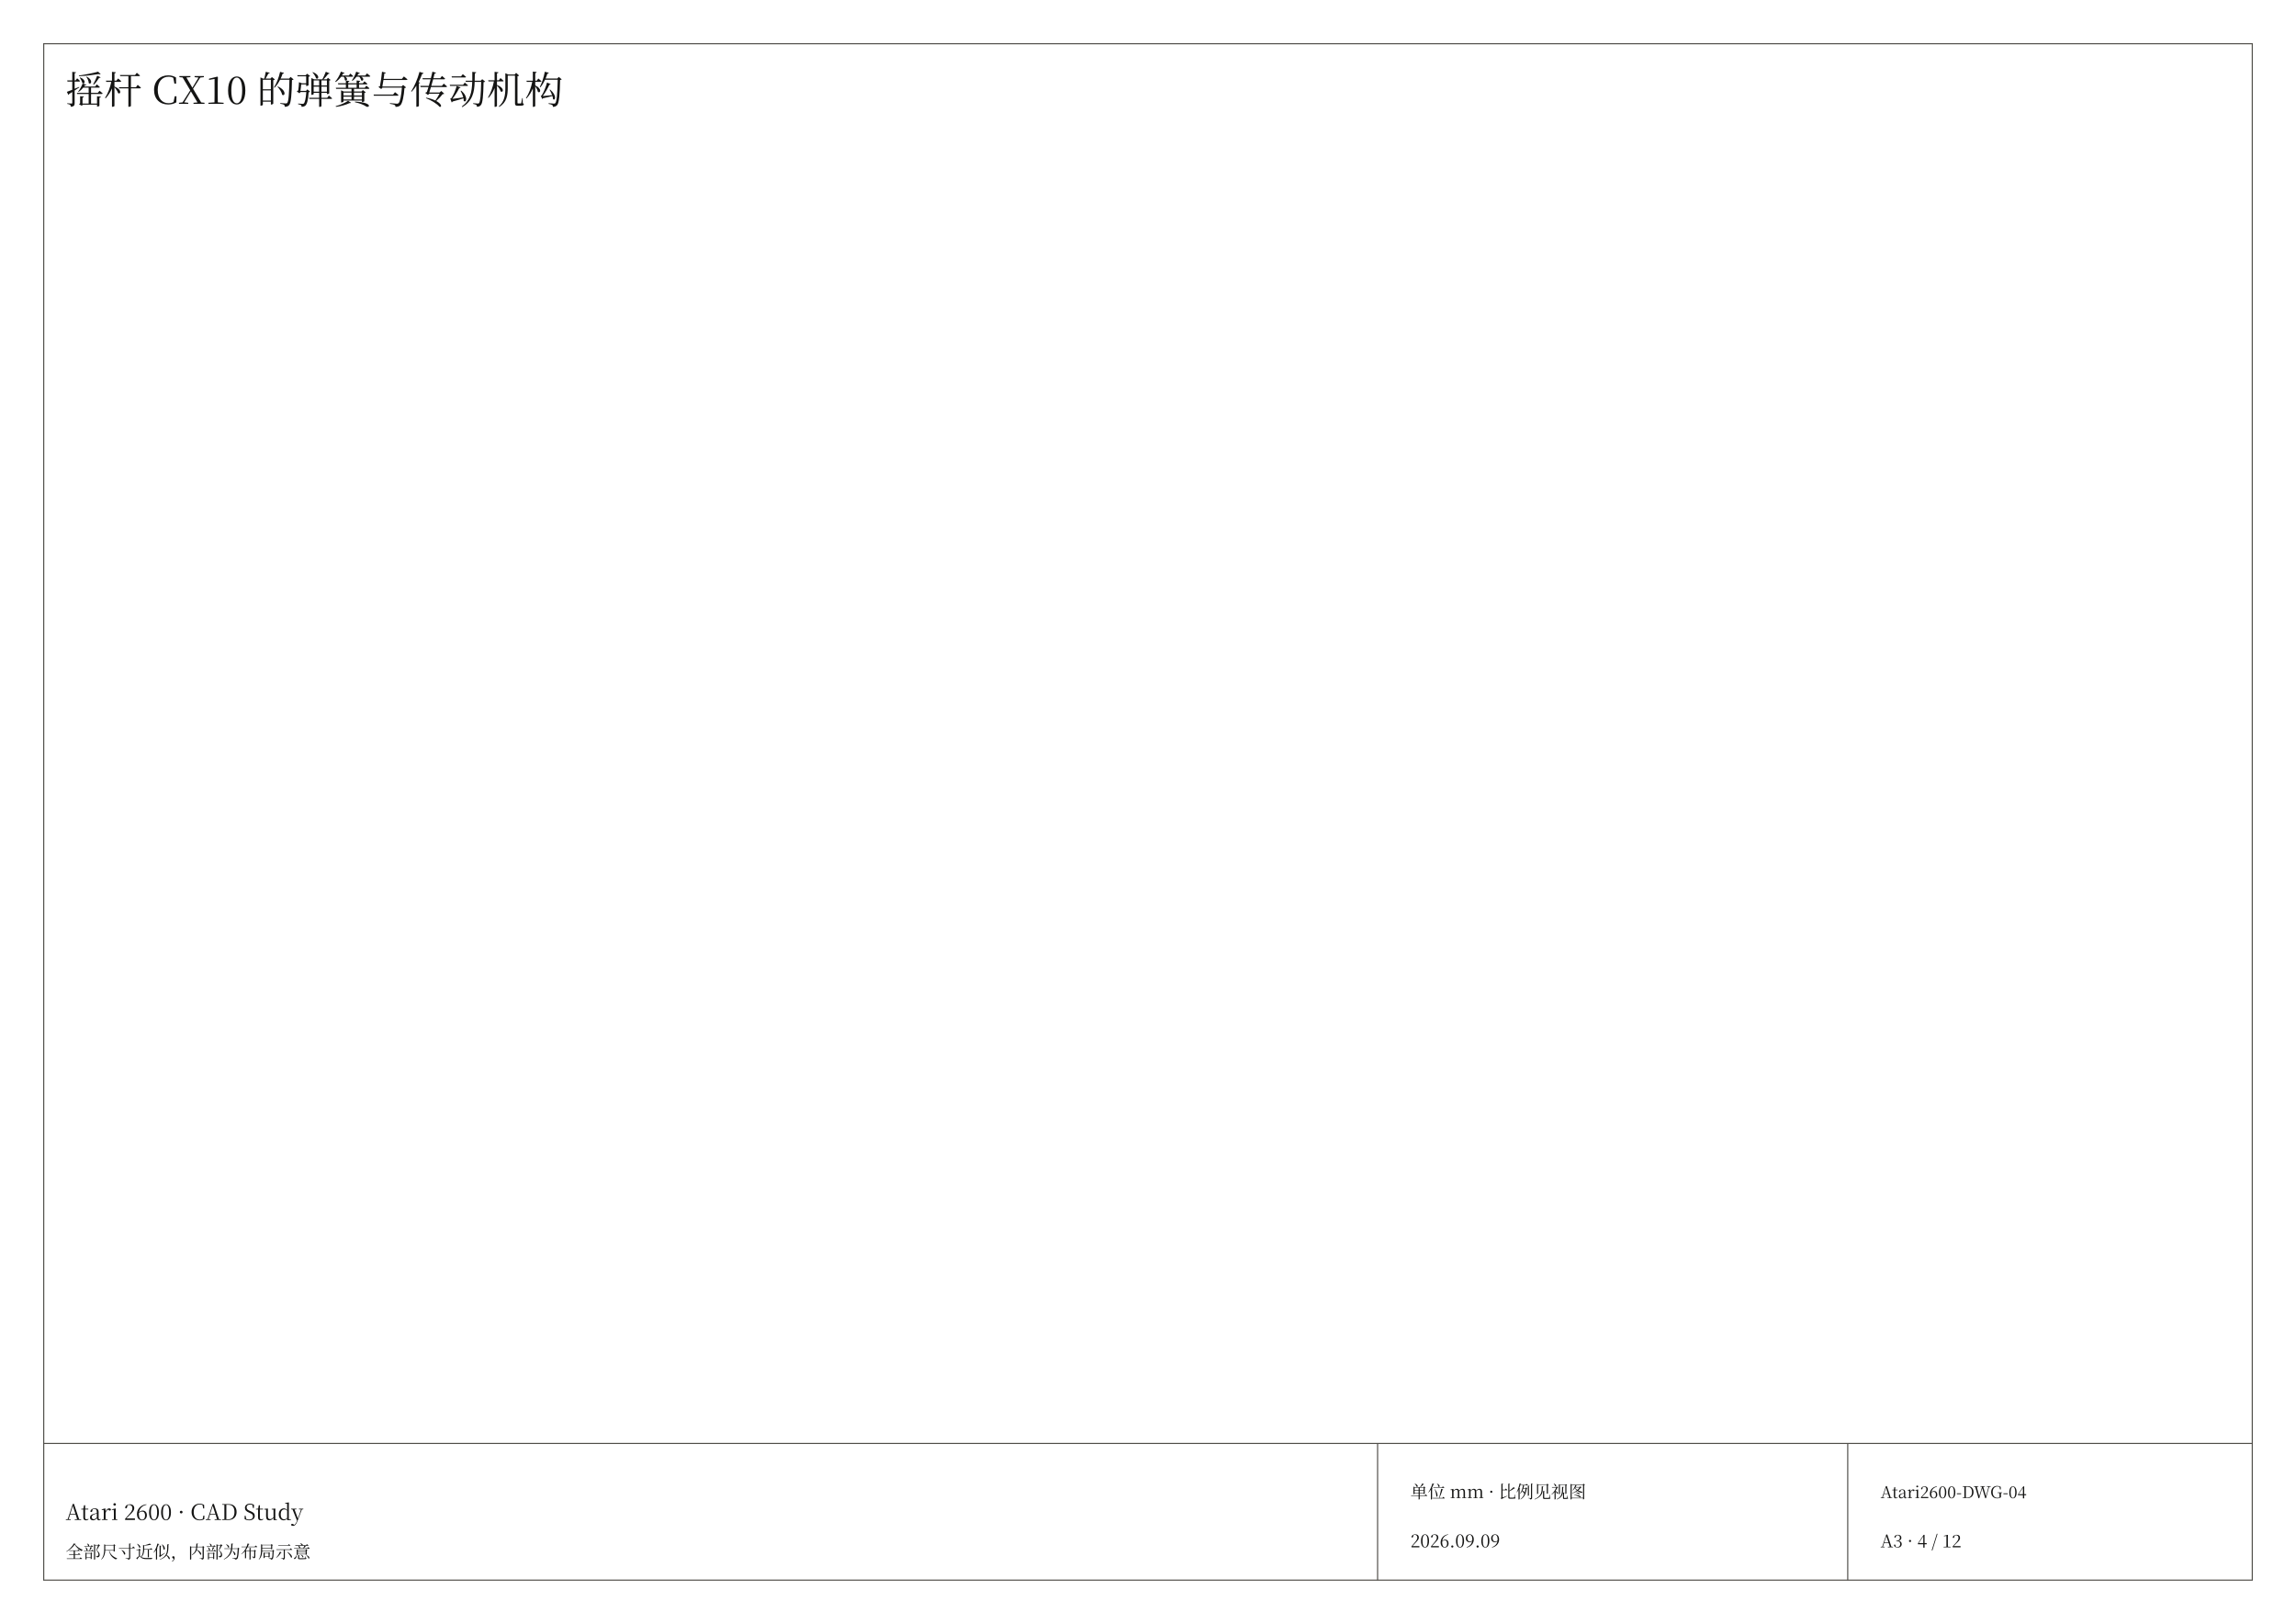
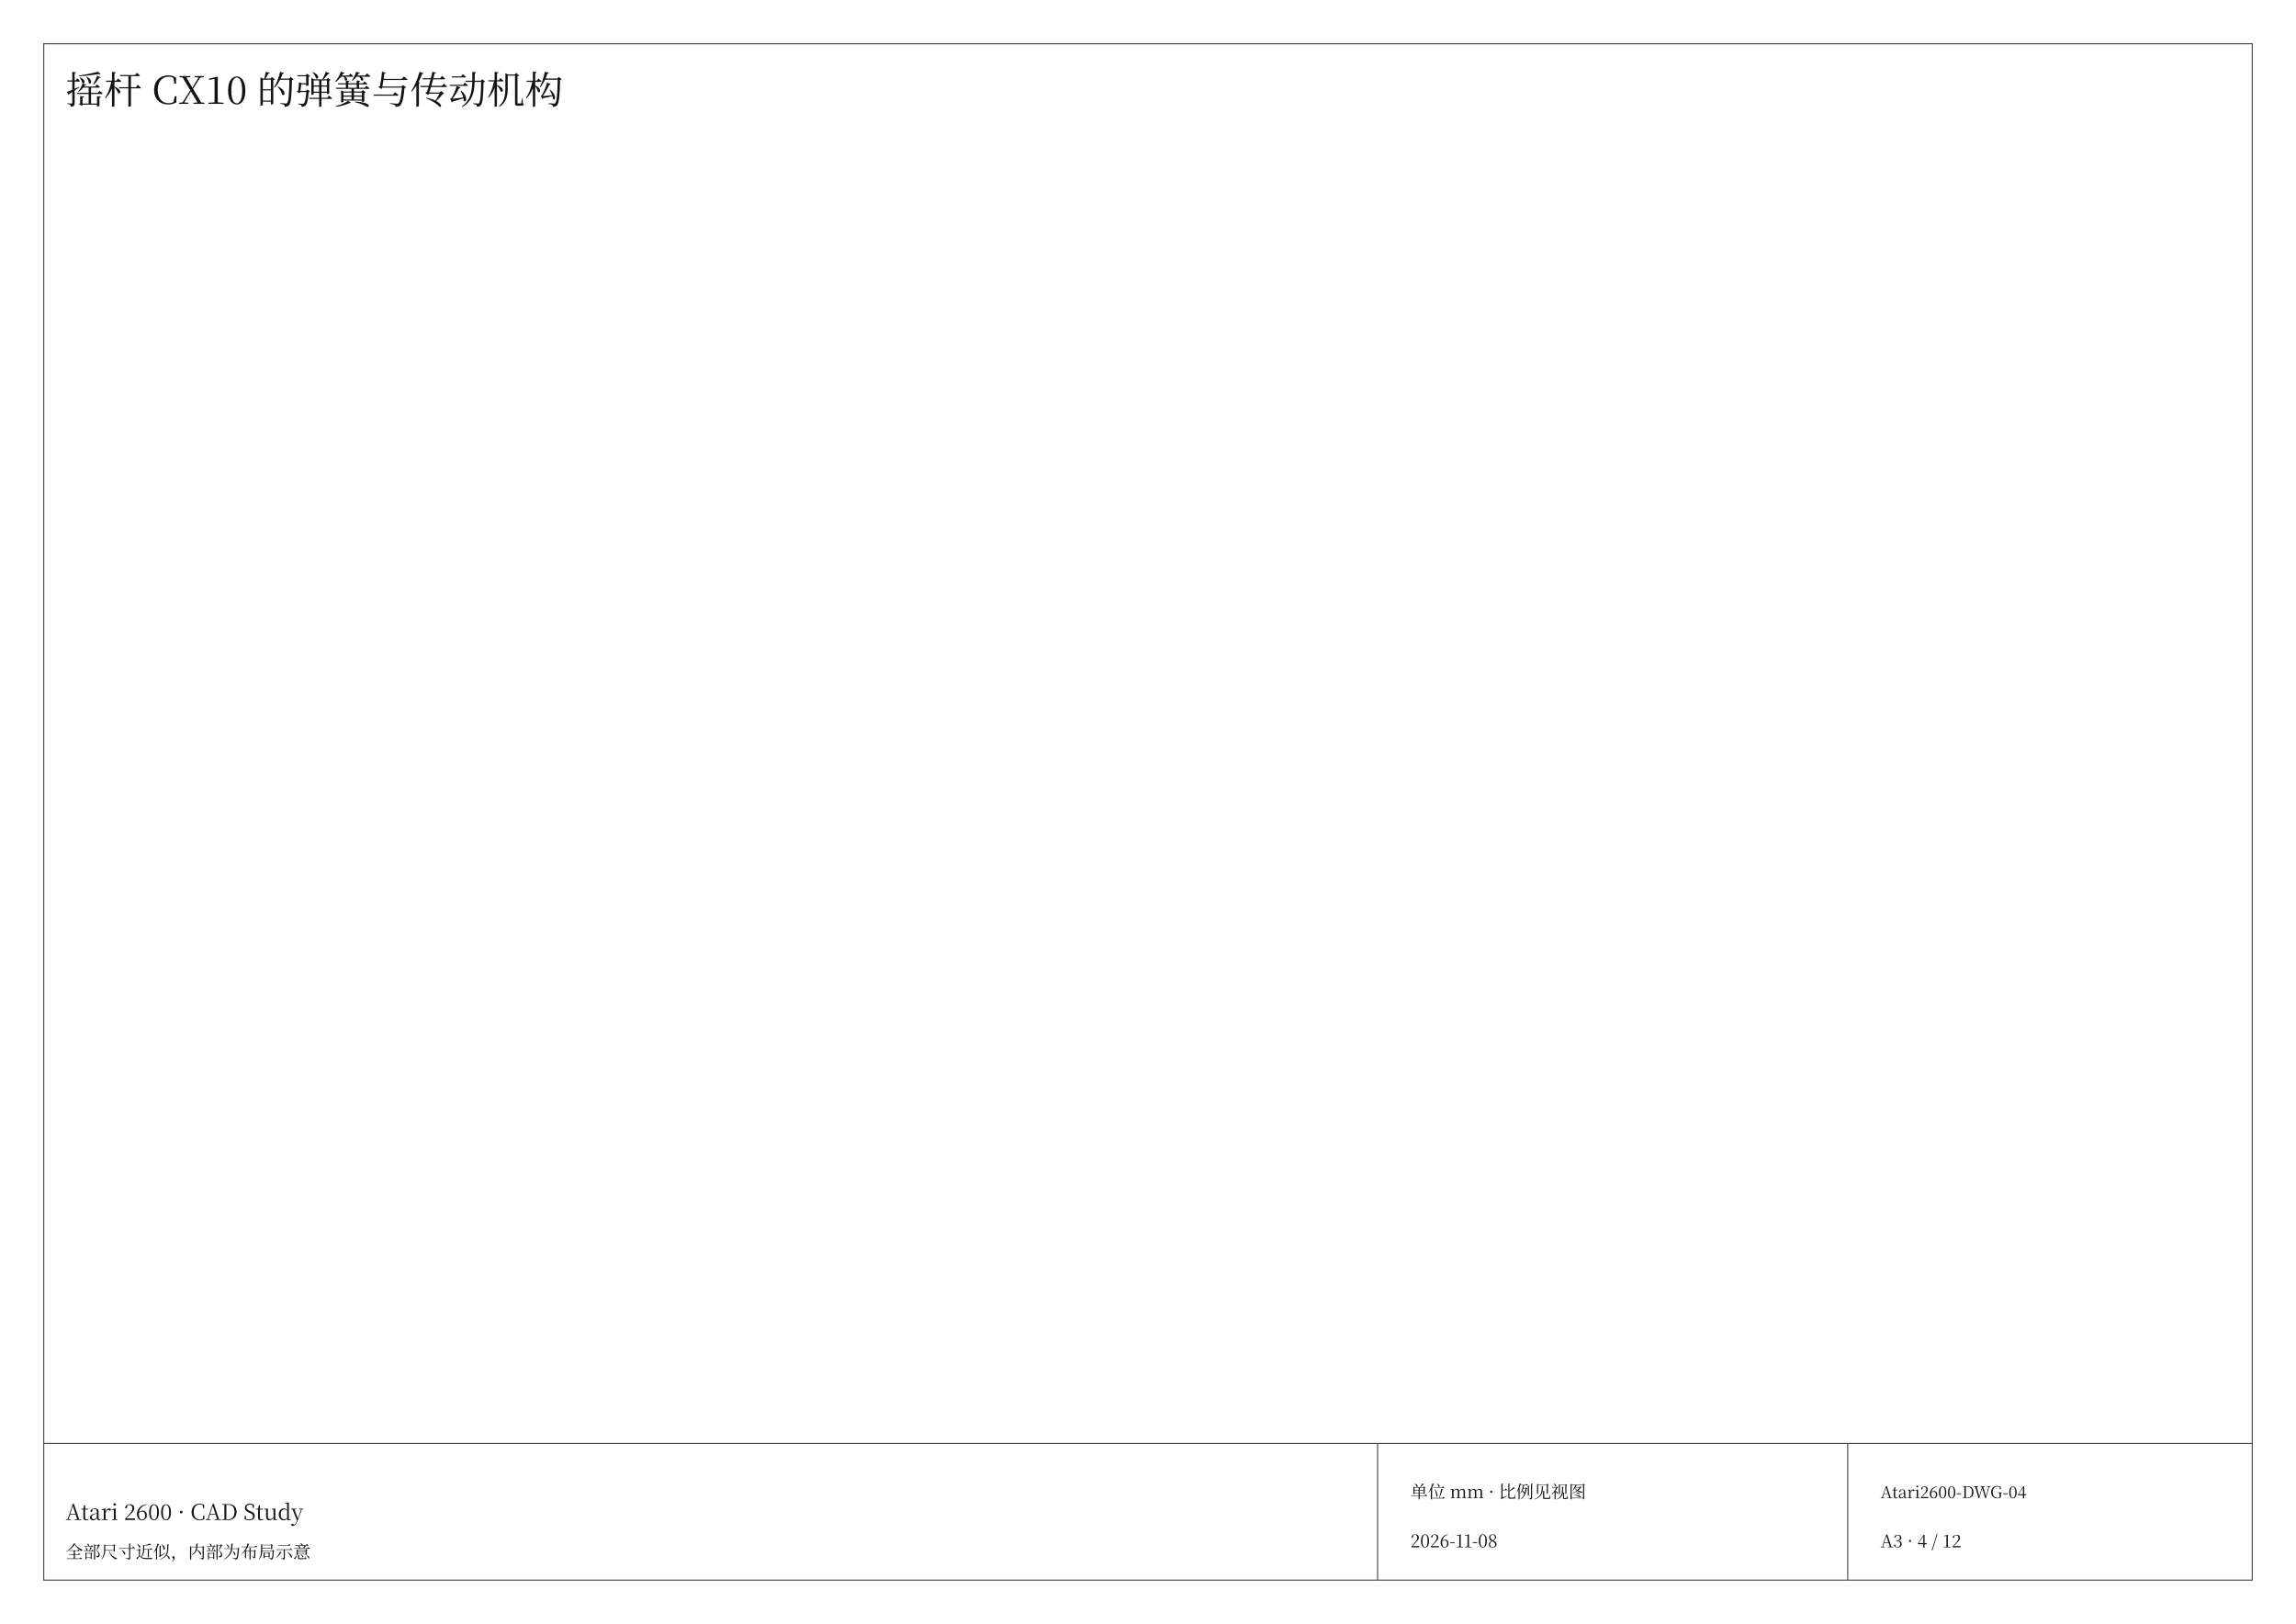
<svg xmlns="http://www.w3.org/2000/svg" width="420mm" height="297mm" viewBox="0 0 420 297">
  <g fill="none" stroke="#504e49" stroke-width=".2">
    <rect x="8" y="8" width="404" height="281" />
    <path d="M 8 264 H 412 M 252 264 V 289 M 338 264 V 289" />
  </g>
  <g font-family="Noto Serif CJK SC" fill="#141413">
    <text x="12" y="19" font-size="7.0">摇杆 CX10 的弹簧与传动机构</text>
    <text x="12" y="278" font-size="4.0">Atari 2600 · CAD Study</text>
    <text x="12" y="285" font-size="3.2">全部尺寸近似，内部为布局示意</text>
    <text x="258" y="274" font-size="3.2">单位 mm · 比例见视图</text>
-     <text x="258" y="283" font-size="3.2">2026.09.09</text>
+     <text x="258" y="283" font-size="3.2">2026-11-08</text>
    <text x="344" y="274" font-size="3.0">Atari2600-DWG-04</text>
    <text x="344" y="283" font-size="3.2">A3 · 4 / 12</text>
  </g>
</svg>
